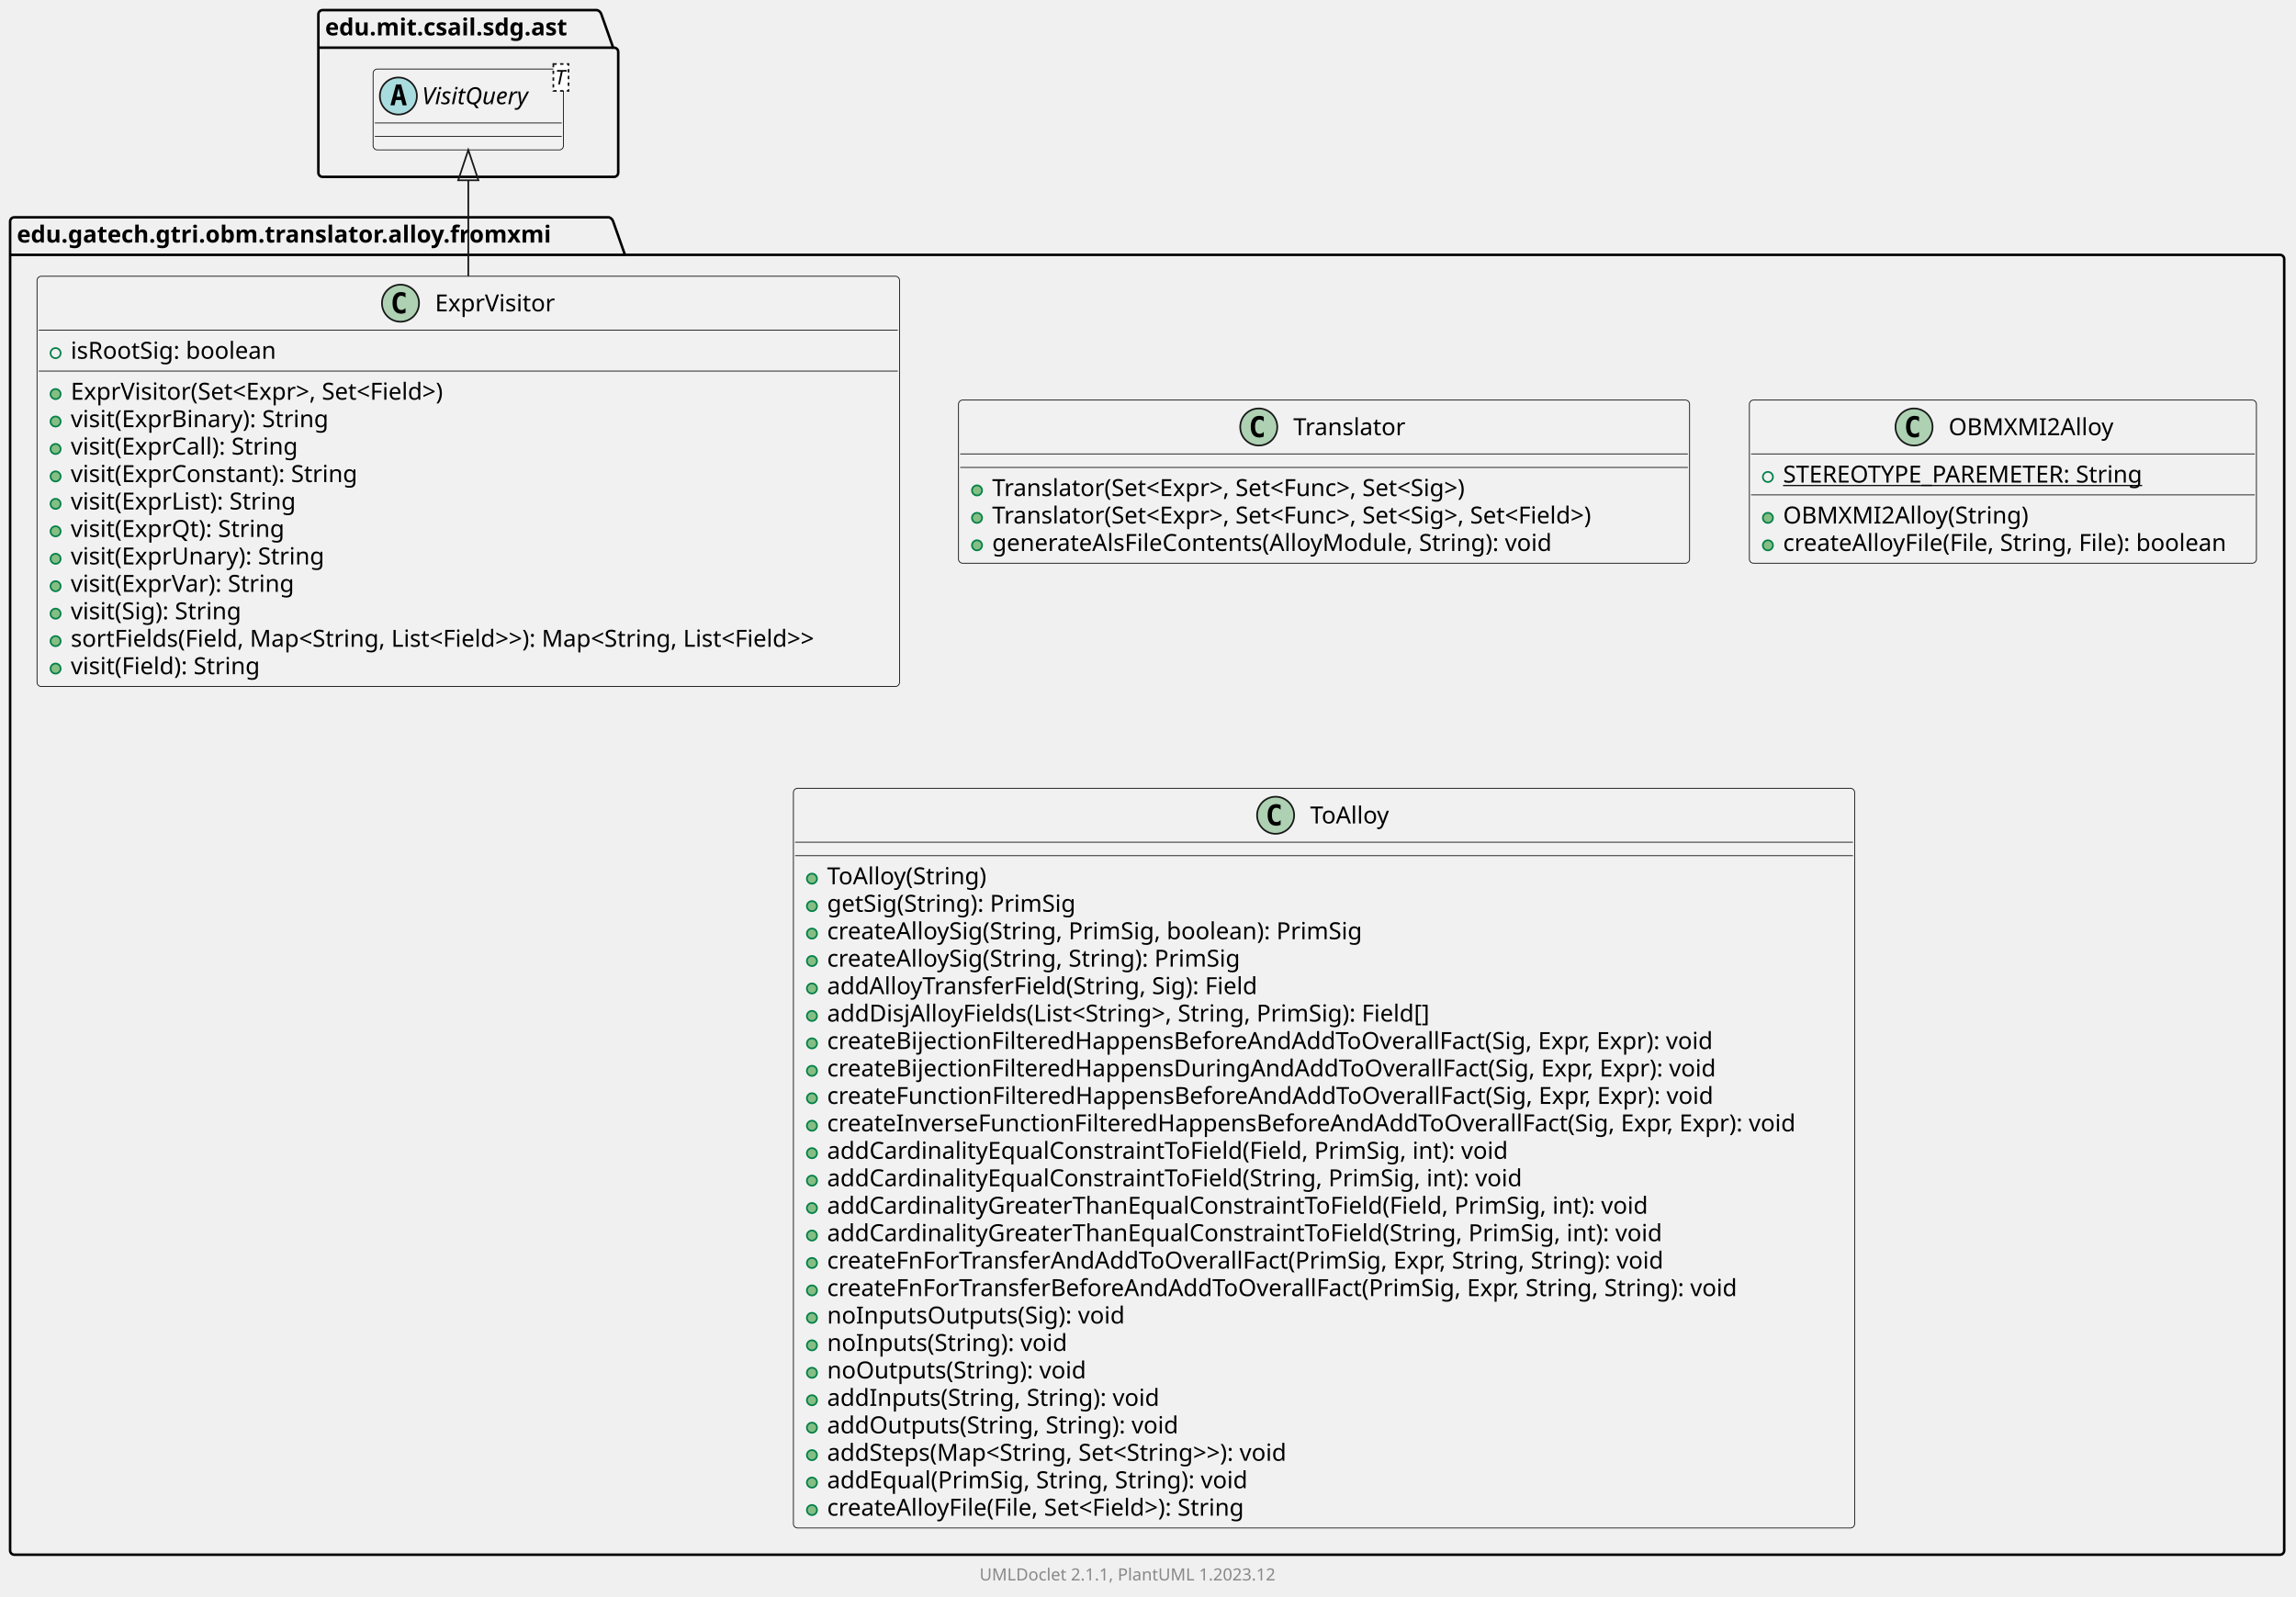
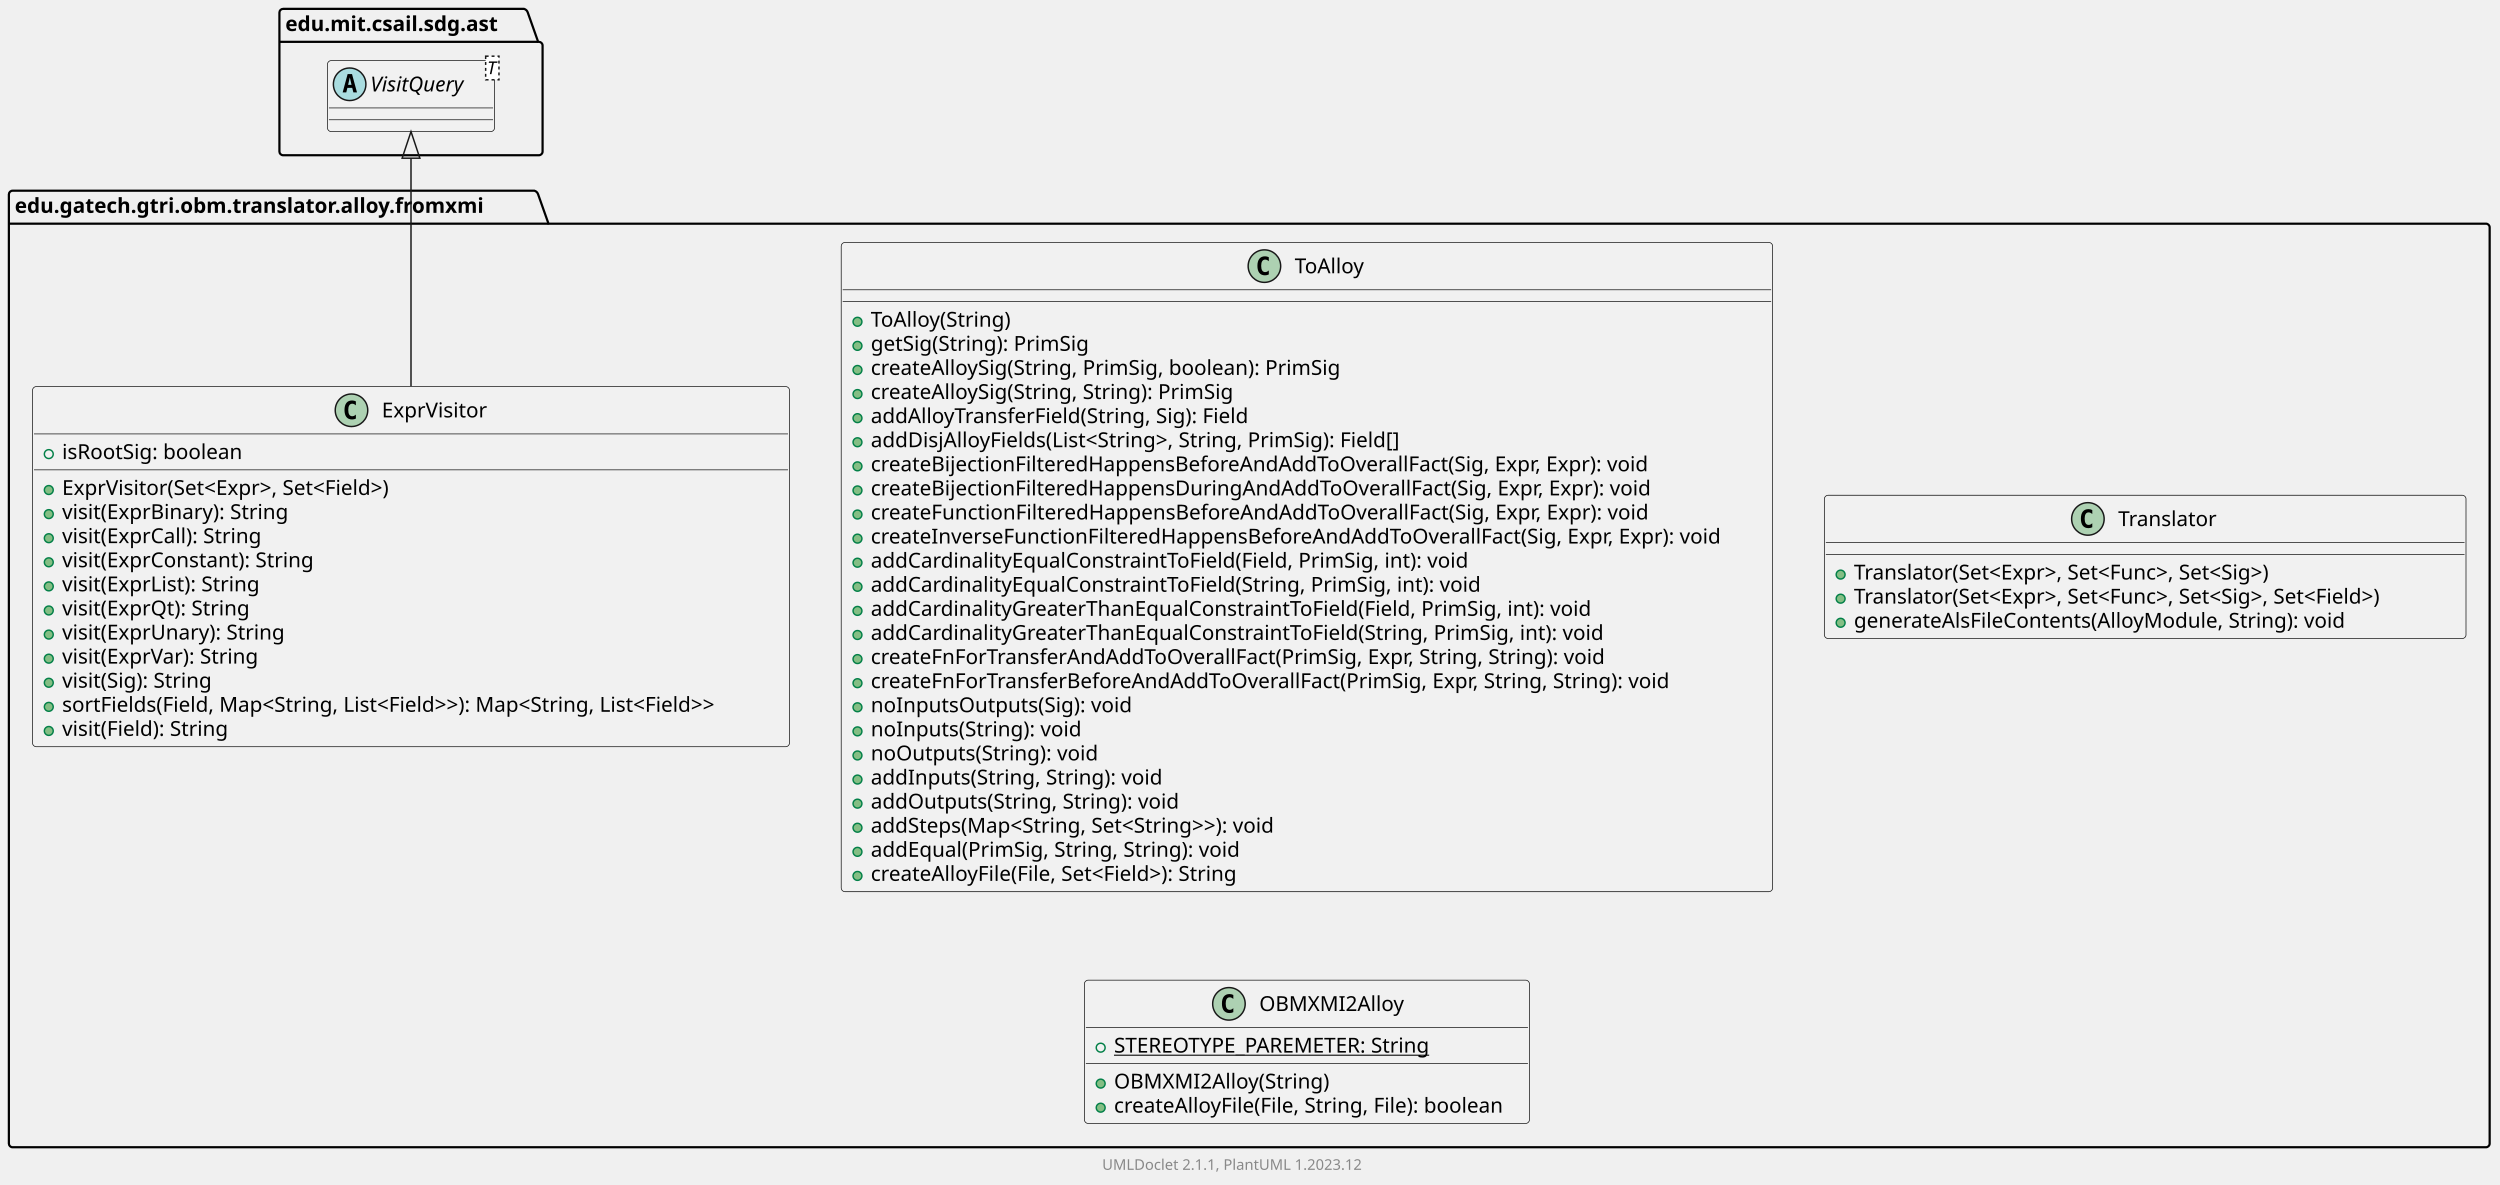
- <svg xmlns="http://www.w3.org/2000/svg" xmlns:xlink="http://www.w3.org/1999/xlink" contentStyleType="text/css" height="948px" preserveAspectRatio="none" style="width:1363px;height:948px;background:#FFFFFF;" version="1.1" viewBox="0 0 1363 948" width="1363px" zoomAndPan="magnify">
+ <svg xmlns="http://www.w3.org/2000/svg" xmlns:xlink="http://www.w3.org/1999/xlink" contentStyleType="text/css" height="801px" preserveAspectRatio="none" style="width:1691px;height:801px;background:#FFFFFF;" version="1.1" viewBox="0 0 1691 801" width="1691px" zoomAndPan="magnify">
  <defs />
  <g>
    <g id="cluster_edu.gatech.gtri.obm.translator.alloy.fromxmi">
-       <path d="M8.5,129 L361.5,129 A3.75,3.75 0 0 1 364,131.5 L371,151.297 L1353.5,151.297 A2.5,2.5 0 0 1 1356,153.797 L1356,920.5 A2.5,2.5 0 0 1 1353.5,923 L8.5,923 A2.5,2.5 0 0 1 6,920.5 L6,131.5 A2.5,2.5 0 0 1 8.5,129 " fill="none" style="stroke:#000000;stroke-width:1.5;" />
+       <path d="M8.5,129 L361.5,129 A3.75,3.75 0 0 1 364,131.5 L371,151.297 L1681.5,151.297 A2.5,2.5 0 0 1 1684,153.797 L1684,773.5 A2.5,2.5 0 0 1 1681.5,776 L8.5,776 A2.5,2.5 0 0 1 6,773.5 L6,131.5 A2.5,2.5 0 0 1 8.5,129 " fill="none" style="stroke:#000000;stroke-width:1.5;" />
      <line style="stroke:#000000;stroke-width:1.5;" x1="6" x2="371" y1="151.297" y2="151.297" />
      <text fill="#000000" font-family="sans-serif" font-size="14" font-weight="bold" lengthAdjust="spacing" textLength="352" x="10" y="143.995">edu.gatech.gtri.obm.translator.alloy.fromxmi</text>
    </g>
    <g id="cluster_edu.mit.csail.sdg.ast">
      <path d="M191.5,6 L354.5,6 A3.75,3.75 0 0 1 357,8.5 L364,28.297 L364.5,28.297 A2.5,2.5 0 0 1 367,30.797 L367,102.5 A2.5,2.5 0 0 1 364.5,105 L191.5,105 A2.5,2.5 0 0 1 189,102.5 L189,8.5 A2.5,2.5 0 0 1 191.5,6 " fill="none" style="stroke:#000000;stroke-width:1.5;" />
      <line style="stroke:#000000;stroke-width:1.5;" x1="189" x2="364" y1="28.297" y2="28.297" />
      <text fill="#000000" font-family="sans-serif" font-size="14" font-weight="bold" lengthAdjust="spacing" textLength="162" x="193" y="20.995">edu.mit.csail.sdg.ast</text>
    </g>
+     <a href="ToAlloy.html" target="_top" title="ToAlloy.html" xlink:actuate="onRequest" xlink:href="ToAlloy.html" xlink:show="new" xlink:title="ToAlloy.html" xlink:type="simple">
+       <g id="elem_ToAlloy">
+         <rect codeLine="5" fill="#F1F1F1" height="439.125" id="ToAlloy" rx="2.5" ry="2.5" style="stroke:#181818;stroke-width:0.5;" width="630" x="569" y="164" />
+         <ellipse cx="855.25" cy="180" fill="#ADD1B2" rx="11" ry="11" style="stroke:#181818;stroke-width:1.0;" />
+         <path d="M858.219,185.641 Q857.641,185.938 857,186.078 Q856.359,186.234 855.656,186.234 Q853.156,186.234 851.828,184.594 Q850.516,182.938 850.516,179.812 Q850.516,176.688 851.828,175.031 Q853.156,173.375 855.656,173.375 Q856.359,173.375 857,173.531 Q857.656,173.688 858.219,173.984 L858.219,176.703 Q857.594,176.125 857,175.859 Q856.406,175.578 855.781,175.578 Q854.438,175.578 853.75,176.656 Q853.062,177.719 853.062,179.812 Q853.062,181.906 853.75,182.984 Q854.438,184.047 855.781,184.047 Q856.406,184.047 857,183.781 Q857.594,183.5 858.219,182.922 L858.219,185.641 Z " fill="#000000" />
+         <text fill="#000000" font-family="sans-serif" font-size="14" lengthAdjust="spacing" textLength="49" x="875.75" y="184.847">ToAlloy</text>
+         <line style="stroke:#181818;stroke-width:0.5;" x1="570" x2="1198" y1="196" y2="196" />
+         <line style="stroke:#181818;stroke-width:0.5;" x1="570" x2="1198" y1="204" y2="204" />
+         <ellipse cx="580" cy="217.648" fill="#84BE84" rx="3" ry="3" style="stroke:#038048;stroke-width:1.0;" />
+         <text fill="#000000" font-family="sans-serif" font-size="14" lengthAdjust="spacing" textLength="99" x="589" y="220.995">ToAlloy(String)</text>
+         <ellipse cx="580" cy="233.945" fill="#84BE84" rx="3" ry="3" style="stroke:#038048;stroke-width:1.0;" />
+         <text fill="#000000" font-family="sans-serif" font-size="14" lengthAdjust="spacing" textLength="154" x="589" y="237.292">getSig(String): PrimSig</text>
+         <ellipse cx="580" cy="250.242" fill="#84BE84" rx="3" ry="3" style="stroke:#038048;stroke-width:1.0;" />
+         <text fill="#000000" font-family="sans-serif" font-size="14" lengthAdjust="spacing" textLength="329" x="589" y="253.589">createAlloySig(String, PrimSig, boolean): PrimSig</text>
+         <ellipse cx="580" cy="266.539" fill="#84BE84" rx="3" ry="3" style="stroke:#038048;stroke-width:1.0;" />
+         <text fill="#000000" font-family="sans-serif" font-size="14" lengthAdjust="spacing" textLength="254" x="589" y="269.886">createAlloySig(String, String): PrimSig</text>
+         <ellipse cx="580" cy="282.836" fill="#84BE84" rx="3" ry="3" style="stroke:#038048;stroke-width:1.0;" />
+         <text fill="#000000" font-family="sans-serif" font-size="14" lengthAdjust="spacing" textLength="266" x="589" y="286.183">addAlloyTransferField(String, Sig): Field</text>
+         <ellipse cx="580" cy="299.133" fill="#84BE84" rx="3" ry="3" style="stroke:#038048;stroke-width:1.0;" />
+         <text fill="#000000" font-family="sans-serif" font-size="14" lengthAdjust="spacing" textLength="377" x="589" y="302.479">addDisjAlloyFields(List&lt;String&gt;, String, PrimSig): Field[]</text>
+         <ellipse cx="580" cy="315.43" fill="#84BE84" rx="3" ry="3" style="stroke:#038048;stroke-width:1.0;" />
+         <text fill="#000000" font-family="sans-serif" font-size="14" lengthAdjust="spacing" textLength="553" x="589" y="318.776">createBijectionFilteredHappensBeforeAndAddToOverallFact(Sig, Expr, Expr): void</text>
+         <ellipse cx="580" cy="331.727" fill="#84BE84" rx="3" ry="3" style="stroke:#038048;stroke-width:1.0;" />
+         <text fill="#000000" font-family="sans-serif" font-size="14" lengthAdjust="spacing" textLength="553" x="589" y="335.073">createBijectionFilteredHappensDuringAndAddToOverallFact(Sig, Expr, Expr): void</text>
+         <ellipse cx="580" cy="348.023" fill="#84BE84" rx="3" ry="3" style="stroke:#038048;stroke-width:1.0;" />
+         <text fill="#000000" font-family="sans-serif" font-size="14" lengthAdjust="spacing" textLength="554" x="589" y="351.37">createFunctionFilteredHappensBeforeAndAddToOverallFact(Sig, Expr, Expr): void</text>
+         <ellipse cx="580" cy="364.32" fill="#84BE84" rx="3" ry="3" style="stroke:#038048;stroke-width:1.0;" />
+         <text fill="#000000" font-family="sans-serif" font-size="14" lengthAdjust="spacing" textLength="604" x="589" y="367.667">createInverseFunctionFilteredHappensBeforeAndAddToOverallFact(Sig, Expr, Expr): void</text>
+         <ellipse cx="580" cy="380.617" fill="#84BE84" rx="3" ry="3" style="stroke:#038048;stroke-width:1.0;" />
+         <text fill="#000000" font-family="sans-serif" font-size="14" lengthAdjust="spacing" textLength="418" x="589" y="383.964">addCardinalityEqualConstraintToField(Field, PrimSig, int): void</text>
+         <ellipse cx="580" cy="396.914" fill="#84BE84" rx="3" ry="3" style="stroke:#038048;stroke-width:1.0;" />
+         <text fill="#000000" font-family="sans-serif" font-size="14" lengthAdjust="spacing" textLength="426" x="589" y="400.261">addCardinalityEqualConstraintToField(String, PrimSig, int): void</text>
+         <ellipse cx="580" cy="413.211" fill="#84BE84" rx="3" ry="3" style="stroke:#038048;stroke-width:1.0;" />
+         <text fill="#000000" font-family="sans-serif" font-size="14" lengthAdjust="spacing" textLength="505" x="589" y="416.558">addCardinalityGreaterThanEqualConstraintToField(Field, PrimSig, int): void</text>
+         <ellipse cx="580" cy="429.508" fill="#84BE84" rx="3" ry="3" style="stroke:#038048;stroke-width:1.0;" />
+         <text fill="#000000" font-family="sans-serif" font-size="14" lengthAdjust="spacing" textLength="513" x="589" y="432.854">addCardinalityGreaterThanEqualConstraintToField(String, PrimSig, int): void</text>
+         <ellipse cx="580" cy="445.805" fill="#84BE84" rx="3" ry="3" style="stroke:#038048;stroke-width:1.0;" />
+         <text fill="#000000" font-family="sans-serif" font-size="14" lengthAdjust="spacing" textLength="519" x="589" y="449.151">createFnForTransferAndAddToOverallFact(PrimSig, Expr, String, String): void</text>
+         <ellipse cx="580" cy="462.102" fill="#84BE84" rx="3" ry="3" style="stroke:#038048;stroke-width:1.0;" />
+         <text fill="#000000" font-family="sans-serif" font-size="14" lengthAdjust="spacing" textLength="565" x="589" y="465.448">createFnForTransferBeforeAndAddToOverallFact(PrimSig, Expr, String, String): void</text>
+         <ellipse cx="580" cy="478.398" fill="#84BE84" rx="3" ry="3" style="stroke:#038048;stroke-width:1.0;" />
+         <text fill="#000000" font-family="sans-serif" font-size="14" lengthAdjust="spacing" textLength="185" x="589" y="481.745">noInputsOutputs(Sig): void</text>
+         <ellipse cx="580" cy="494.695" fill="#84BE84" rx="3" ry="3" style="stroke:#038048;stroke-width:1.0;" />
+         <text fill="#000000" font-family="sans-serif" font-size="14" lengthAdjust="spacing" textLength="148" x="589" y="498.042">noInputs(String): void</text>
+         <ellipse cx="580" cy="510.992" fill="#84BE84" rx="3" ry="3" style="stroke:#038048;stroke-width:1.0;" />
+         <text fill="#000000" font-family="sans-serif" font-size="14" lengthAdjust="spacing" textLength="161" x="589" y="514.339">noOutputs(String): void</text>
+         <ellipse cx="580" cy="527.289" fill="#84BE84" rx="3" ry="3" style="stroke:#038048;stroke-width:1.0;" />
+         <text fill="#000000" font-family="sans-serif" font-size="14" lengthAdjust="spacing" textLength="204" x="589" y="530.636">addInputs(String, String): void</text>
+         <ellipse cx="580" cy="543.586" fill="#84BE84" rx="3" ry="3" style="stroke:#038048;stroke-width:1.0;" />
+         <text fill="#000000" font-family="sans-serif" font-size="14" lengthAdjust="spacing" textLength="217" x="589" y="546.933">addOutputs(String, String): void</text>
+         <ellipse cx="580" cy="559.883" fill="#84BE84" rx="3" ry="3" style="stroke:#038048;stroke-width:1.0;" />
+         <text fill="#000000" font-family="sans-serif" font-size="14" lengthAdjust="spacing" textLength="301" x="589" y="563.23">addSteps(Map&lt;String, Set&lt;String&gt;&gt;): void</text>
+         <ellipse cx="580" cy="576.18" fill="#84BE84" rx="3" ry="3" style="stroke:#038048;stroke-width:1.0;" />
+         <text fill="#000000" font-family="sans-serif" font-size="14" lengthAdjust="spacing" textLength="258" x="589" y="579.526">addEqual(PrimSig, String, String): void</text>
+         <ellipse cx="580" cy="592.477" fill="#84BE84" rx="3" ry="3" style="stroke:#038048;stroke-width:1.0;" />
+         <text fill="#000000" font-family="sans-serif" font-size="14" lengthAdjust="spacing" textLength="267" x="589" y="595.823">createAlloyFile(File, Set&lt;Field&gt;): String</text>
+       </g>
+     </a>
    <a href="Translator.html" target="_top" title="Translator.html" xlink:actuate="onRequest" xlink:href="Translator.html" xlink:show="new" xlink:title="Translator.html" xlink:type="simple">
      <g id="elem_Translator">
-         <rect codeLine="5" fill="#F1F1F1" height="96.891" id="Translator" rx="2.5" ry="2.5" style="stroke:#181818;stroke-width:0.5;" width="434" x="569" y="237.5" />
-         <ellipse cx="747.25" cy="253.5" fill="#ADD1B2" rx="11" ry="11" style="stroke:#181818;stroke-width:1.0;" />
-         <path d="M750.219,259.141 Q749.641,259.438 749,259.578 Q748.359,259.734 747.656,259.734 Q745.156,259.734 743.828,258.094 Q742.516,256.438 742.516,253.312 Q742.516,250.188 743.828,248.531 Q745.156,246.875 747.656,246.875 Q748.359,246.875 749,247.031 Q749.656,247.188 750.219,247.484 L750.219,250.203 Q749.594,249.625 749,249.359 Q748.406,249.078 747.781,249.078 Q746.438,249.078 745.75,250.156 Q745.062,251.219 745.062,253.312 Q745.062,255.406 745.75,256.484 Q746.438,257.547 747.781,257.547 Q748.406,257.547 749,257.281 Q749.594,257 750.219,256.422 L750.219,259.141 Z " fill="#000000" />
-         <text fill="#000000" font-family="sans-serif" font-size="14" lengthAdjust="spacing" textLength="69" x="767.75" y="258.347">Translator</text>
-         <line style="stroke:#181818;stroke-width:0.5;" x1="570" x2="1002" y1="269.5" y2="269.5" />
-         <line style="stroke:#181818;stroke-width:0.5;" x1="570" x2="1002" y1="277.5" y2="277.5" />
-         <ellipse cx="580" cy="291.148" fill="#84BE84" rx="3" ry="3" style="stroke:#038048;stroke-width:1.0;" />
-         <text fill="#000000" font-family="sans-serif" font-size="14" lengthAdjust="spacing" textLength="321" x="589" y="294.495">Translator(Set&lt;Expr&gt;, Set&lt;Func&gt;, Set&lt;Sig&gt;)</text>
-         <ellipse cx="580" cy="307.445" fill="#84BE84" rx="3" ry="3" style="stroke:#038048;stroke-width:1.0;" />
-         <text fill="#000000" font-family="sans-serif" font-size="14" lengthAdjust="spacing" textLength="408" x="589" y="310.792">Translator(Set&lt;Expr&gt;, Set&lt;Func&gt;, Set&lt;Sig&gt;, Set&lt;Field&gt;)</text>
-         <ellipse cx="580" cy="323.742" fill="#84BE84" rx="3" ry="3" style="stroke:#038048;stroke-width:1.0;" />
-         <text fill="#000000" font-family="sans-serif" font-size="14" lengthAdjust="spacing" textLength="347" x="589" y="327.089">generateAlsFileContents(AlloyModule, String): void</text>
+         <rect codeLine="32" fill="#F1F1F1" height="96.891" id="Translator" rx="2.5" ry="2.5" style="stroke:#181818;stroke-width:0.5;" width="434" x="1234" y="335" />
+         <ellipse cx="1412.25" cy="351" fill="#ADD1B2" rx="11" ry="11" style="stroke:#181818;stroke-width:1.0;" />
+         <path d="M1415.219,356.641 Q1414.641,356.938 1414,357.078 Q1413.359,357.234 1412.656,357.234 Q1410.156,357.234 1408.828,355.594 Q1407.516,353.938 1407.516,350.812 Q1407.516,347.688 1408.828,346.031 Q1410.156,344.375 1412.656,344.375 Q1413.359,344.375 1414,344.531 Q1414.656,344.688 1415.219,344.984 L1415.219,347.703 Q1414.594,347.125 1414,346.859 Q1413.406,346.578 1412.781,346.578 Q1411.438,346.578 1410.75,347.656 Q1410.062,348.719 1410.062,350.812 Q1410.062,352.906 1410.75,353.984 Q1411.438,355.047 1412.781,355.047 Q1413.406,355.047 1414,354.781 Q1414.594,354.5 1415.219,353.922 L1415.219,356.641 Z " fill="#000000" />
+         <text fill="#000000" font-family="sans-serif" font-size="14" lengthAdjust="spacing" textLength="69" x="1432.75" y="355.847">Translator</text>
+         <line style="stroke:#181818;stroke-width:0.5;" x1="1235" x2="1667" y1="367" y2="367" />
+         <line style="stroke:#181818;stroke-width:0.5;" x1="1235" x2="1667" y1="375" y2="375" />
+         <ellipse cx="1245" cy="388.648" fill="#84BE84" rx="3" ry="3" style="stroke:#038048;stroke-width:1.0;" />
+         <text fill="#000000" font-family="sans-serif" font-size="14" lengthAdjust="spacing" textLength="321" x="1254" y="391.995">Translator(Set&lt;Expr&gt;, Set&lt;Func&gt;, Set&lt;Sig&gt;)</text>
+         <ellipse cx="1245" cy="404.945" fill="#84BE84" rx="3" ry="3" style="stroke:#038048;stroke-width:1.0;" />
+         <text fill="#000000" font-family="sans-serif" font-size="14" lengthAdjust="spacing" textLength="408" x="1254" y="408.292">Translator(Set&lt;Expr&gt;, Set&lt;Func&gt;, Set&lt;Sig&gt;, Set&lt;Field&gt;)</text>
+         <ellipse cx="1245" cy="421.242" fill="#84BE84" rx="3" ry="3" style="stroke:#038048;stroke-width:1.0;" />
+         <text fill="#000000" font-family="sans-serif" font-size="14" lengthAdjust="spacing" textLength="347" x="1254" y="424.589">generateAlsFileContents(AlloyModule, String): void</text>
+       </g>
+     </a>
+     <a href="ExprVisitor.html" target="_top" title="ExprVisitor.html" xlink:actuate="onRequest" xlink:href="ExprVisitor.html" xlink:show="new" xlink:title="ExprVisitor.html" xlink:type="simple">
+       <g id="elem_ExprVisitor">
+         <rect codeLine="38" fill="#F1F1F1" height="243.562" id="ExprVisitor" rx="2.5" ry="2.5" style="stroke:#181818;stroke-width:0.5;" width="512" x="22" y="261.5" />
+         <ellipse cx="237.75" cy="277.5" fill="#ADD1B2" rx="11" ry="11" style="stroke:#181818;stroke-width:1.0;" />
+         <path d="M240.719,283.141 Q240.141,283.438 239.5,283.578 Q238.859,283.734 238.156,283.734 Q235.656,283.734 234.328,282.094 Q233.016,280.438 233.016,277.312 Q233.016,274.188 234.328,272.531 Q235.656,270.875 238.156,270.875 Q238.859,270.875 239.5,271.031 Q240.156,271.188 240.719,271.484 L240.719,274.203 Q240.094,273.625 239.5,273.359 Q238.906,273.078 238.281,273.078 Q236.938,273.078 236.25,274.156 Q235.562,275.219 235.562,277.312 Q235.562,279.406 236.25,280.484 Q236.938,281.547 238.281,281.547 Q238.906,281.547 239.5,281.281 Q240.094,281 240.719,280.422 L240.719,283.141 Z " fill="#000000" />
+         <text fill="#000000" font-family="sans-serif" font-size="14" lengthAdjust="spacing" textLength="72" x="258.25" y="282.347">ExprVisitor</text>
+         <line style="stroke:#181818;stroke-width:0.5;" x1="23" x2="533" y1="293.5" y2="293.5" />
+         <ellipse cx="33" cy="307.148" fill="none" rx="3" ry="3" style="stroke:#038048;stroke-width:1.0;" />
+         <text fill="#000000" font-family="sans-serif" font-size="14" lengthAdjust="spacing" textLength="130" x="42" y="310.495">isRootSig: boolean</text>
+         <line style="stroke:#181818;stroke-width:0.5;" x1="23" x2="533" y1="317.797" y2="317.797" />
+         <ellipse cx="33" cy="331.445" fill="#84BE84" rx="3" ry="3" style="stroke:#038048;stroke-width:1.0;" />
+         <text fill="#000000" font-family="sans-serif" font-size="14" lengthAdjust="spacing" textLength="246" x="42" y="334.792">ExprVisitor(Set&lt;Expr&gt;, Set&lt;Field&gt;)</text>
+         <ellipse cx="33" cy="347.742" fill="#84BE84" rx="3" ry="3" style="stroke:#038048;stroke-width:1.0;" />
+         <text fill="#000000" font-family="sans-serif" font-size="14" lengthAdjust="spacing" textLength="157" x="42" y="351.089">visit(ExprBinary): String</text>
+         <ellipse cx="33" cy="364.039" fill="#84BE84" rx="3" ry="3" style="stroke:#038048;stroke-width:1.0;" />
+         <text fill="#000000" font-family="sans-serif" font-size="14" lengthAdjust="spacing" textLength="139" x="42" y="367.386">visit(ExprCall): String</text>
+         <ellipse cx="33" cy="380.336" fill="#84BE84" rx="3" ry="3" style="stroke:#038048;stroke-width:1.0;" />
+         <text fill="#000000" font-family="sans-serif" font-size="14" lengthAdjust="spacing" textLength="178" x="42" y="383.683">visit(ExprConstant): String</text>
+         <ellipse cx="33" cy="396.633" fill="#84BE84" rx="3" ry="3" style="stroke:#038048;stroke-width:1.0;" />
+         <text fill="#000000" font-family="sans-serif" font-size="14" lengthAdjust="spacing" textLength="138" x="42" y="399.979">visit(ExprList): String</text>
+         <ellipse cx="33" cy="412.93" fill="#84BE84" rx="3" ry="3" style="stroke:#038048;stroke-width:1.0;" />
+         <text fill="#000000" font-family="sans-serif" font-size="14" lengthAdjust="spacing" textLength="131" x="42" y="416.276">visit(ExprQt): String</text>
+         <ellipse cx="33" cy="429.227" fill="#84BE84" rx="3" ry="3" style="stroke:#038048;stroke-width:1.0;" />
+         <text fill="#000000" font-family="sans-serif" font-size="14" lengthAdjust="spacing" textLength="154" x="42" y="432.573">visit(ExprUnary): String</text>
+         <ellipse cx="33" cy="445.523" fill="#84BE84" rx="3" ry="3" style="stroke:#038048;stroke-width:1.0;" />
+         <text fill="#000000" font-family="sans-serif" font-size="14" lengthAdjust="spacing" textLength="137" x="42" y="448.87">visit(ExprVar): String</text>
+         <ellipse cx="33" cy="461.82" fill="#84BE84" rx="3" ry="3" style="stroke:#038048;stroke-width:1.0;" />
+         <text fill="#000000" font-family="sans-serif" font-size="14" lengthAdjust="spacing" textLength="106" x="42" y="465.167">visit(Sig): String</text>
+         <ellipse cx="33" cy="478.117" fill="#84BE84" rx="3" ry="3" style="stroke:#038048;stroke-width:1.0;" />
+         <text fill="#000000" font-family="sans-serif" font-size="14" lengthAdjust="spacing" textLength="486" x="42" y="481.464">sortFields(Field, Map&lt;String, List&lt;Field&gt;&gt;): Map&lt;String, List&lt;Field&gt;&gt;</text>
+         <ellipse cx="33" cy="494.414" fill="#84BE84" rx="3" ry="3" style="stroke:#038048;stroke-width:1.0;" />
+         <text fill="#000000" font-family="sans-serif" font-size="14" lengthAdjust="spacing" textLength="117" x="42" y="497.761">visit(Field): String</text>
      </g>
    </a>
    <a href="OBMXMI2Alloy.html" target="_top" title="OBMXMI2Alloy.html" xlink:actuate="onRequest" xlink:href="OBMXMI2Alloy.html" xlink:show="new" xlink:title="OBMXMI2Alloy.html" xlink:type="simple">
      <g id="elem_OBMXMI2Alloy">
-         <rect codeLine="11" fill="#F1F1F1" height="96.891" id="OBMXMI2Alloy" rx="2.5" ry="2.5" style="stroke:#181818;stroke-width:0.5;" width="301" x="1038.5" y="237.5" />
-         <ellipse cx="1136.25" cy="253.5" fill="#ADD1B2" rx="11" ry="11" style="stroke:#181818;stroke-width:1.0;" />
-         <path d="M1139.219,259.141 Q1138.641,259.438 1138,259.578 Q1137.359,259.734 1136.656,259.734 Q1134.156,259.734 1132.828,258.094 Q1131.516,256.438 1131.516,253.312 Q1131.516,250.188 1132.828,248.531 Q1134.156,246.875 1136.656,246.875 Q1137.359,246.875 1138,247.031 Q1138.656,247.188 1139.219,247.484 L1139.219,250.203 Q1138.594,249.625 1138,249.359 Q1137.406,249.078 1136.781,249.078 Q1135.438,249.078 1134.75,250.156 Q1134.062,251.219 1134.062,253.312 Q1134.062,255.406 1134.75,256.484 Q1135.438,257.547 1136.781,257.547 Q1137.406,257.547 1138,257.281 Q1138.594,257 1139.219,256.422 L1139.219,259.141 Z " fill="#000000" />
-         <text fill="#000000" font-family="sans-serif" font-size="14" lengthAdjust="spacing" textLength="97" x="1156.75" y="258.347">OBMXMI2Alloy</text>
-         <line style="stroke:#181818;stroke-width:0.5;" x1="1039.5" x2="1338.5" y1="269.5" y2="269.5" />
-         <ellipse cx="1049.5" cy="283.148" fill="none" rx="3" ry="3" style="stroke:#038048;stroke-width:1.0;" />
-         <text fill="#000000" font-family="sans-serif" font-size="14" lengthAdjust="spacing" text-decoration="underline" textLength="235" x="1058.5" y="286.495">STEREOTYPE_PAREMETER: String</text>
-         <line style="stroke:#181818;stroke-width:0.5;" x1="1039.5" x2="1338.5" y1="293.797" y2="293.797" />
-         <ellipse cx="1049.5" cy="307.445" fill="#84BE84" rx="3" ry="3" style="stroke:#038048;stroke-width:1.0;" />
-         <text fill="#000000" font-family="sans-serif" font-size="14" lengthAdjust="spacing" textLength="147" x="1058.5" y="310.792">OBMXMI2Alloy(String)</text>
-         <ellipse cx="1049.5" cy="323.742" fill="#84BE84" rx="3" ry="3" style="stroke:#038048;stroke-width:1.0;" />
-         <text fill="#000000" font-family="sans-serif" font-size="14" lengthAdjust="spacing" textLength="275" x="1058.5" y="327.089">createAlloyFile(File, String, File): boolean</text>
-       </g>
-     </a>
-     <a href="ToAlloy.html" target="_top" title="ToAlloy.html" xlink:actuate="onRequest" xlink:href="ToAlloy.html" xlink:show="new" xlink:title="ToAlloy.html" xlink:type="simple">
-       <g id="elem_ToAlloy">
-         <rect codeLine="17" fill="#F1F1F1" height="439.125" id="ToAlloy" rx="2.5" ry="2.5" style="stroke:#181818;stroke-width:0.5;" width="630" x="471" y="468" />
-         <ellipse cx="757.25" cy="484" fill="#ADD1B2" rx="11" ry="11" style="stroke:#181818;stroke-width:1.0;" />
-         <path d="M760.219,489.641 Q759.641,489.938 759,490.078 Q758.359,490.234 757.656,490.234 Q755.156,490.234 753.828,488.594 Q752.516,486.938 752.516,483.812 Q752.516,480.688 753.828,479.031 Q755.156,477.375 757.656,477.375 Q758.359,477.375 759,477.531 Q759.656,477.688 760.219,477.984 L760.219,480.703 Q759.594,480.125 759,479.859 Q758.406,479.578 757.781,479.578 Q756.438,479.578 755.75,480.656 Q755.062,481.719 755.062,483.812 Q755.062,485.906 755.75,486.984 Q756.438,488.047 757.781,488.047 Q758.406,488.047 759,487.781 Q759.594,487.5 760.219,486.922 L760.219,489.641 Z " fill="#000000" />
-         <text fill="#000000" font-family="sans-serif" font-size="14" lengthAdjust="spacing" textLength="49" x="777.75" y="488.847">ToAlloy</text>
-         <line style="stroke:#181818;stroke-width:0.5;" x1="472" x2="1100" y1="500" y2="500" />
-         <line style="stroke:#181818;stroke-width:0.5;" x1="472" x2="1100" y1="508" y2="508" />
-         <ellipse cx="482" cy="521.648" fill="#84BE84" rx="3" ry="3" style="stroke:#038048;stroke-width:1.0;" />
-         <text fill="#000000" font-family="sans-serif" font-size="14" lengthAdjust="spacing" textLength="99" x="491" y="524.995">ToAlloy(String)</text>
-         <ellipse cx="482" cy="537.945" fill="#84BE84" rx="3" ry="3" style="stroke:#038048;stroke-width:1.0;" />
-         <text fill="#000000" font-family="sans-serif" font-size="14" lengthAdjust="spacing" textLength="154" x="491" y="541.292">getSig(String): PrimSig</text>
-         <ellipse cx="482" cy="554.242" fill="#84BE84" rx="3" ry="3" style="stroke:#038048;stroke-width:1.0;" />
-         <text fill="#000000" font-family="sans-serif" font-size="14" lengthAdjust="spacing" textLength="329" x="491" y="557.589">createAlloySig(String, PrimSig, boolean): PrimSig</text>
-         <ellipse cx="482" cy="570.539" fill="#84BE84" rx="3" ry="3" style="stroke:#038048;stroke-width:1.0;" />
-         <text fill="#000000" font-family="sans-serif" font-size="14" lengthAdjust="spacing" textLength="254" x="491" y="573.886">createAlloySig(String, String): PrimSig</text>
-         <ellipse cx="482" cy="586.836" fill="#84BE84" rx="3" ry="3" style="stroke:#038048;stroke-width:1.0;" />
-         <text fill="#000000" font-family="sans-serif" font-size="14" lengthAdjust="spacing" textLength="266" x="491" y="590.183">addAlloyTransferField(String, Sig): Field</text>
-         <ellipse cx="482" cy="603.133" fill="#84BE84" rx="3" ry="3" style="stroke:#038048;stroke-width:1.0;" />
-         <text fill="#000000" font-family="sans-serif" font-size="14" lengthAdjust="spacing" textLength="377" x="491" y="606.48">addDisjAlloyFields(List&lt;String&gt;, String, PrimSig): Field[]</text>
-         <ellipse cx="482" cy="619.43" fill="#84BE84" rx="3" ry="3" style="stroke:#038048;stroke-width:1.0;" />
-         <text fill="#000000" font-family="sans-serif" font-size="14" lengthAdjust="spacing" textLength="553" x="491" y="622.776">createBijectionFilteredHappensBeforeAndAddToOverallFact(Sig, Expr, Expr): void</text>
-         <ellipse cx="482" cy="635.727" fill="#84BE84" rx="3" ry="3" style="stroke:#038048;stroke-width:1.0;" />
-         <text fill="#000000" font-family="sans-serif" font-size="14" lengthAdjust="spacing" textLength="553" x="491" y="639.073">createBijectionFilteredHappensDuringAndAddToOverallFact(Sig, Expr, Expr): void</text>
-         <ellipse cx="482" cy="652.023" fill="#84BE84" rx="3" ry="3" style="stroke:#038048;stroke-width:1.0;" />
-         <text fill="#000000" font-family="sans-serif" font-size="14" lengthAdjust="spacing" textLength="554" x="491" y="655.37">createFunctionFilteredHappensBeforeAndAddToOverallFact(Sig, Expr, Expr): void</text>
-         <ellipse cx="482" cy="668.32" fill="#84BE84" rx="3" ry="3" style="stroke:#038048;stroke-width:1.0;" />
-         <text fill="#000000" font-family="sans-serif" font-size="14" lengthAdjust="spacing" textLength="604" x="491" y="671.667">createInverseFunctionFilteredHappensBeforeAndAddToOverallFact(Sig, Expr, Expr): void</text>
-         <ellipse cx="482" cy="684.617" fill="#84BE84" rx="3" ry="3" style="stroke:#038048;stroke-width:1.0;" />
-         <text fill="#000000" font-family="sans-serif" font-size="14" lengthAdjust="spacing" textLength="418" x="491" y="687.964">addCardinalityEqualConstraintToField(Field, PrimSig, int): void</text>
-         <ellipse cx="482" cy="700.914" fill="#84BE84" rx="3" ry="3" style="stroke:#038048;stroke-width:1.0;" />
-         <text fill="#000000" font-family="sans-serif" font-size="14" lengthAdjust="spacing" textLength="426" x="491" y="704.261">addCardinalityEqualConstraintToField(String, PrimSig, int): void</text>
-         <ellipse cx="482" cy="717.211" fill="#84BE84" rx="3" ry="3" style="stroke:#038048;stroke-width:1.0;" />
-         <text fill="#000000" font-family="sans-serif" font-size="14" lengthAdjust="spacing" textLength="505" x="491" y="720.558">addCardinalityGreaterThanEqualConstraintToField(Field, PrimSig, int): void</text>
-         <ellipse cx="482" cy="733.508" fill="#84BE84" rx="3" ry="3" style="stroke:#038048;stroke-width:1.0;" />
-         <text fill="#000000" font-family="sans-serif" font-size="14" lengthAdjust="spacing" textLength="513" x="491" y="736.855">addCardinalityGreaterThanEqualConstraintToField(String, PrimSig, int): void</text>
-         <ellipse cx="482" cy="749.805" fill="#84BE84" rx="3" ry="3" style="stroke:#038048;stroke-width:1.0;" />
-         <text fill="#000000" font-family="sans-serif" font-size="14" lengthAdjust="spacing" textLength="519" x="491" y="753.151">createFnForTransferAndAddToOverallFact(PrimSig, Expr, String, String): void</text>
-         <ellipse cx="482" cy="766.102" fill="#84BE84" rx="3" ry="3" style="stroke:#038048;stroke-width:1.0;" />
-         <text fill="#000000" font-family="sans-serif" font-size="14" lengthAdjust="spacing" textLength="565" x="491" y="769.448">createFnForTransferBeforeAndAddToOverallFact(PrimSig, Expr, String, String): void</text>
-         <ellipse cx="482" cy="782.398" fill="#84BE84" rx="3" ry="3" style="stroke:#038048;stroke-width:1.0;" />
-         <text fill="#000000" font-family="sans-serif" font-size="14" lengthAdjust="spacing" textLength="185" x="491" y="785.745">noInputsOutputs(Sig): void</text>
-         <ellipse cx="482" cy="798.695" fill="#84BE84" rx="3" ry="3" style="stroke:#038048;stroke-width:1.0;" />
-         <text fill="#000000" font-family="sans-serif" font-size="14" lengthAdjust="spacing" textLength="148" x="491" y="802.042">noInputs(String): void</text>
-         <ellipse cx="482" cy="814.992" fill="#84BE84" rx="3" ry="3" style="stroke:#038048;stroke-width:1.0;" />
-         <text fill="#000000" font-family="sans-serif" font-size="14" lengthAdjust="spacing" textLength="161" x="491" y="818.339">noOutputs(String): void</text>
-         <ellipse cx="482" cy="831.289" fill="#84BE84" rx="3" ry="3" style="stroke:#038048;stroke-width:1.0;" />
-         <text fill="#000000" font-family="sans-serif" font-size="14" lengthAdjust="spacing" textLength="204" x="491" y="834.636">addInputs(String, String): void</text>
-         <ellipse cx="482" cy="847.586" fill="#84BE84" rx="3" ry="3" style="stroke:#038048;stroke-width:1.0;" />
-         <text fill="#000000" font-family="sans-serif" font-size="14" lengthAdjust="spacing" textLength="217" x="491" y="850.933">addOutputs(String, String): void</text>
-         <ellipse cx="482" cy="863.883" fill="#84BE84" rx="3" ry="3" style="stroke:#038048;stroke-width:1.0;" />
-         <text fill="#000000" font-family="sans-serif" font-size="14" lengthAdjust="spacing" textLength="301" x="491" y="867.23">addSteps(Map&lt;String, Set&lt;String&gt;&gt;): void</text>
-         <ellipse cx="482" cy="880.18" fill="#84BE84" rx="3" ry="3" style="stroke:#038048;stroke-width:1.0;" />
-         <text fill="#000000" font-family="sans-serif" font-size="14" lengthAdjust="spacing" textLength="258" x="491" y="883.526">addEqual(PrimSig, String, String): void</text>
-         <ellipse cx="482" cy="896.477" fill="#84BE84" rx="3" ry="3" style="stroke:#038048;stroke-width:1.0;" />
-         <text fill="#000000" font-family="sans-serif" font-size="14" lengthAdjust="spacing" textLength="267" x="491" y="899.823">createAlloyFile(File, Set&lt;Field&gt;): String</text>
-       </g>
-     </a>
-     <a href="ExprVisitor.html" target="_top" title="ExprVisitor.html" xlink:actuate="onRequest" xlink:href="ExprVisitor.html" xlink:show="new" xlink:title="ExprVisitor.html" xlink:type="simple">
-       <g id="elem_ExprVisitor">
-         <rect codeLine="44" fill="#F1F1F1" height="243.562" id="ExprVisitor" rx="2.5" ry="2.5" style="stroke:#181818;stroke-width:0.5;" width="512" x="22" y="164" />
-         <ellipse cx="237.75" cy="180" fill="#ADD1B2" rx="11" ry="11" style="stroke:#181818;stroke-width:1.0;" />
-         <path d="M240.719,185.641 Q240.141,185.938 239.5,186.078 Q238.859,186.234 238.156,186.234 Q235.656,186.234 234.328,184.594 Q233.016,182.938 233.016,179.812 Q233.016,176.688 234.328,175.031 Q235.656,173.375 238.156,173.375 Q238.859,173.375 239.5,173.531 Q240.156,173.688 240.719,173.984 L240.719,176.703 Q240.094,176.125 239.5,175.859 Q238.906,175.578 238.281,175.578 Q236.938,175.578 236.25,176.656 Q235.562,177.719 235.562,179.812 Q235.562,181.906 236.25,182.984 Q236.938,184.047 238.281,184.047 Q238.906,184.047 239.5,183.781 Q240.094,183.5 240.719,182.922 L240.719,185.641 Z " fill="#000000" />
-         <text fill="#000000" font-family="sans-serif" font-size="14" lengthAdjust="spacing" textLength="72" x="258.25" y="184.847">ExprVisitor</text>
-         <line style="stroke:#181818;stroke-width:0.5;" x1="23" x2="533" y1="196" y2="196" />
-         <ellipse cx="33" cy="209.648" fill="none" rx="3" ry="3" style="stroke:#038048;stroke-width:1.0;" />
-         <text fill="#000000" font-family="sans-serif" font-size="14" lengthAdjust="spacing" textLength="130" x="42" y="212.995">isRootSig: boolean</text>
-         <line style="stroke:#181818;stroke-width:0.5;" x1="23" x2="533" y1="220.297" y2="220.297" />
-         <ellipse cx="33" cy="233.945" fill="#84BE84" rx="3" ry="3" style="stroke:#038048;stroke-width:1.0;" />
-         <text fill="#000000" font-family="sans-serif" font-size="14" lengthAdjust="spacing" textLength="246" x="42" y="237.292">ExprVisitor(Set&lt;Expr&gt;, Set&lt;Field&gt;)</text>
-         <ellipse cx="33" cy="250.242" fill="#84BE84" rx="3" ry="3" style="stroke:#038048;stroke-width:1.0;" />
-         <text fill="#000000" font-family="sans-serif" font-size="14" lengthAdjust="spacing" textLength="157" x="42" y="253.589">visit(ExprBinary): String</text>
-         <ellipse cx="33" cy="266.539" fill="#84BE84" rx="3" ry="3" style="stroke:#038048;stroke-width:1.0;" />
-         <text fill="#000000" font-family="sans-serif" font-size="14" lengthAdjust="spacing" textLength="139" x="42" y="269.886">visit(ExprCall): String</text>
-         <ellipse cx="33" cy="282.836" fill="#84BE84" rx="3" ry="3" style="stroke:#038048;stroke-width:1.0;" />
-         <text fill="#000000" font-family="sans-serif" font-size="14" lengthAdjust="spacing" textLength="178" x="42" y="286.183">visit(ExprConstant): String</text>
-         <ellipse cx="33" cy="299.133" fill="#84BE84" rx="3" ry="3" style="stroke:#038048;stroke-width:1.0;" />
-         <text fill="#000000" font-family="sans-serif" font-size="14" lengthAdjust="spacing" textLength="138" x="42" y="302.479">visit(ExprList): String</text>
-         <ellipse cx="33" cy="315.43" fill="#84BE84" rx="3" ry="3" style="stroke:#038048;stroke-width:1.0;" />
-         <text fill="#000000" font-family="sans-serif" font-size="14" lengthAdjust="spacing" textLength="131" x="42" y="318.776">visit(ExprQt): String</text>
-         <ellipse cx="33" cy="331.727" fill="#84BE84" rx="3" ry="3" style="stroke:#038048;stroke-width:1.0;" />
-         <text fill="#000000" font-family="sans-serif" font-size="14" lengthAdjust="spacing" textLength="154" x="42" y="335.073">visit(ExprUnary): String</text>
-         <ellipse cx="33" cy="348.023" fill="#84BE84" rx="3" ry="3" style="stroke:#038048;stroke-width:1.0;" />
-         <text fill="#000000" font-family="sans-serif" font-size="14" lengthAdjust="spacing" textLength="137" x="42" y="351.37">visit(ExprVar): String</text>
-         <ellipse cx="33" cy="364.32" fill="#84BE84" rx="3" ry="3" style="stroke:#038048;stroke-width:1.0;" />
-         <text fill="#000000" font-family="sans-serif" font-size="14" lengthAdjust="spacing" textLength="106" x="42" y="367.667">visit(Sig): String</text>
-         <ellipse cx="33" cy="380.617" fill="#84BE84" rx="3" ry="3" style="stroke:#038048;stroke-width:1.0;" />
-         <text fill="#000000" font-family="sans-serif" font-size="14" lengthAdjust="spacing" textLength="486" x="42" y="383.964">sortFields(Field, Map&lt;String, List&lt;Field&gt;&gt;): Map&lt;String, List&lt;Field&gt;&gt;</text>
-         <ellipse cx="33" cy="396.914" fill="#84BE84" rx="3" ry="3" style="stroke:#038048;stroke-width:1.0;" />
-         <text fill="#000000" font-family="sans-serif" font-size="14" lengthAdjust="spacing" textLength="117" x="42" y="400.261">visit(Field): String</text>
+         <rect codeLine="53" fill="#F1F1F1" height="96.891" id="OBMXMI2Alloy" rx="2.5" ry="2.5" style="stroke:#181818;stroke-width:0.5;" width="301" x="733.5" y="663" />
+         <ellipse cx="831.25" cy="679" fill="#ADD1B2" rx="11" ry="11" style="stroke:#181818;stroke-width:1.0;" />
+         <path d="M834.219,684.641 Q833.641,684.938 833,685.078 Q832.359,685.234 831.656,685.234 Q829.156,685.234 827.828,683.594 Q826.516,681.938 826.516,678.812 Q826.516,675.688 827.828,674.031 Q829.156,672.375 831.656,672.375 Q832.359,672.375 833,672.531 Q833.656,672.688 834.219,672.984 L834.219,675.703 Q833.594,675.125 833,674.859 Q832.406,674.578 831.781,674.578 Q830.438,674.578 829.75,675.656 Q829.062,676.719 829.062,678.812 Q829.062,680.906 829.75,681.984 Q830.438,683.047 831.781,683.047 Q832.406,683.047 833,682.781 Q833.594,682.5 834.219,681.922 L834.219,684.641 Z " fill="#000000" />
+         <text fill="#000000" font-family="sans-serif" font-size="14" lengthAdjust="spacing" textLength="97" x="851.75" y="683.847">OBMXMI2Alloy</text>
+         <line style="stroke:#181818;stroke-width:0.5;" x1="734.5" x2="1033.5" y1="695" y2="695" />
+         <ellipse cx="744.5" cy="708.648" fill="none" rx="3" ry="3" style="stroke:#038048;stroke-width:1.0;" />
+         <text fill="#000000" font-family="sans-serif" font-size="14" lengthAdjust="spacing" text-decoration="underline" textLength="235" x="753.5" y="711.995">STEREOTYPE_PAREMETER: String</text>
+         <line style="stroke:#181818;stroke-width:0.5;" x1="734.5" x2="1033.5" y1="719.297" y2="719.297" />
+         <ellipse cx="744.5" cy="732.945" fill="#84BE84" rx="3" ry="3" style="stroke:#038048;stroke-width:1.0;" />
+         <text fill="#000000" font-family="sans-serif" font-size="14" lengthAdjust="spacing" textLength="147" x="753.5" y="736.292">OBMXMI2Alloy(String)</text>
+         <ellipse cx="744.5" cy="749.242" fill="#84BE84" rx="3" ry="3" style="stroke:#038048;stroke-width:1.0;" />
+         <text fill="#000000" font-family="sans-serif" font-size="14" lengthAdjust="spacing" textLength="275" x="753.5" y="752.589">createAlloyFile(File, String, File): boolean</text>
      </g>
    </a>
    <g id="elem_VisitQuery">
      <rect codeLine="62" fill="#F1F1F1" height="48" id="VisitQuery" rx="2.5" ry="2.5" style="stroke:#181818;stroke-width:0.5;" width="113" x="221.5" y="41" />
      <ellipse cx="236.5" cy="57" fill="#A9DCDF" rx="11" ry="11" style="stroke:#181818;stroke-width:1.0;" />
      <path d="M236.609,52.344 L235.453,57.422 L237.781,57.422 L236.609,52.344 Z M235.125,50.109 L238.109,50.109 L241.469,62.5 L239.016,62.5 L238.25,59.438 L234.969,59.438 L234.219,62.5 L231.781,62.5 L235.125,50.109 Z " fill="#000000" />
      <text fill="#000000" font-family="sans-serif" font-size="14" font-style="italic" lengthAdjust="spacing" textLength="70" x="250.5" y="61.847">VisitQuery</text>
      <rect fill="#FFFFFF" height="15.969" style="stroke:#181818;stroke-width:1.0;stroke-dasharray:2.0,2.0;" width="9" x="328.5" y="38" />
      <text fill="#000000" font-family="sans-serif" font-size="12" font-style="italic" lengthAdjust="spacing" textLength="7" x="329.5" y="50.139">T</text>
      <line style="stroke:#181818;stroke-width:0.5;" x1="222.5" x2="333.5" y1="73" y2="73" />
      <line style="stroke:#181818;stroke-width:0.5;" x1="222.5" x2="333.5" y1="81" y2="81" />
    </g>
    <g id="link_VisitQuery_ExprVisitor">
-       <path codeLine="65" d="M278,107.02 C278,125.58 278,135.24 278,163.97 " fill="none" id="VisitQuery-backto-ExprVisitor" style="stroke:#181818;stroke-width:1.0;" />
+       <path codeLine="65" d="M278,107.02 C278,143.08 278,197.37 278,261.19 " fill="none" id="VisitQuery-backto-ExprVisitor" style="stroke:#181818;stroke-width:1.0;" />
      <polygon fill="none" points="278,89.02,272,107.02,284,107.02,278,89.02" style="stroke:#181818;stroke-width:1.0;" />
    </g>
-     <text fill="#888888" font-family="sans-serif" font-size="10" lengthAdjust="spacing" textLength="186" x="581.5" y="938.282">UMLDoclet 2.1.1, PlantUML 1.2023.12</text>
+     <text fill="#888888" font-family="sans-serif" font-size="10" lengthAdjust="spacing" textLength="186" x="745.5" y="791.282">UMLDoclet 2.1.1, PlantUML 1.2023.12</text>
  </g>
</svg>
